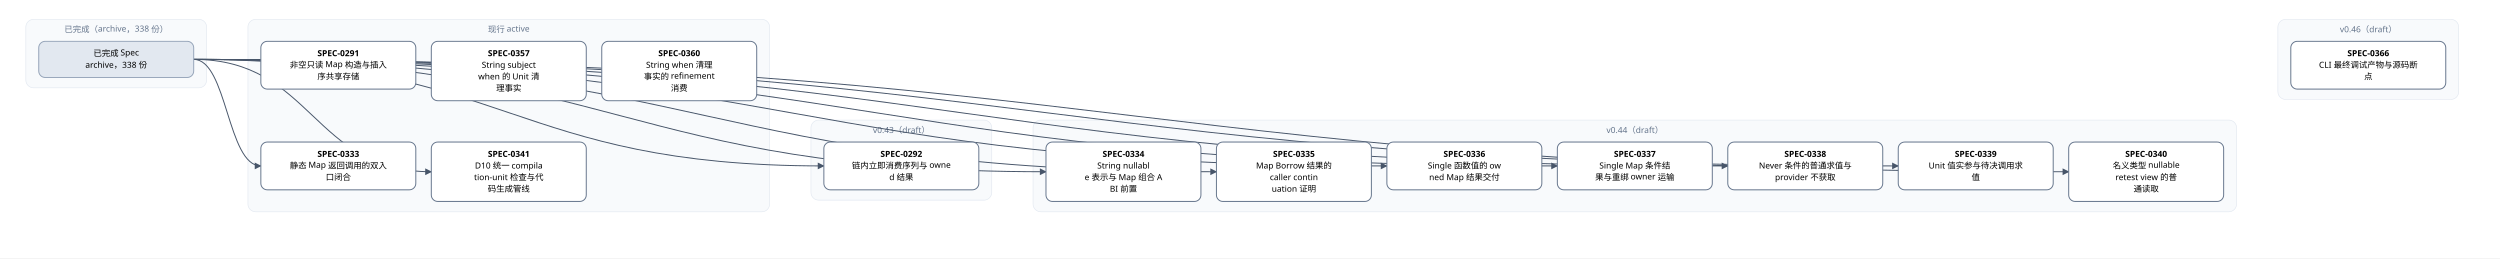
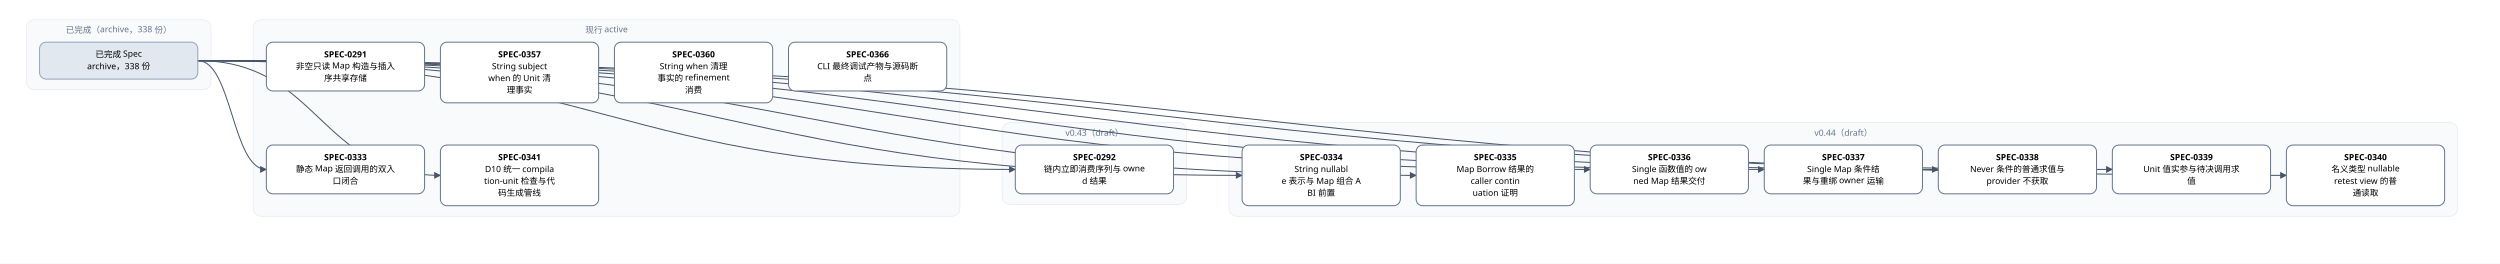
- <svg xmlns="http://www.w3.org/2000/svg" width="3872" height="400" viewBox="0 0 3872 400" font-family="PingFang SC, Microsoft YaHei, sans-serif">
+ <svg xmlns="http://www.w3.org/2000/svg" width="3792" height="400" viewBox="0 0 3792 400" font-family="PingFang SC, Microsoft YaHei, sans-serif">
  <defs>
    <marker id="arrow" viewBox="0 0 10 10" refX="9" refY="5" markerWidth="7" markerHeight="7" orient="auto-start-reverse">
      <path d="M0,0 L10,5 L0,10 z" fill="#475569" />
    </marker>
  </defs>
-   <rect width="3872" height="400" fill="#ffffff" />
+   <rect width="3792" height="400" fill="#ffffff" />
  <rect x="40" y="30" width="280" height="106" rx="12" fill="#f8fafc" stroke="#e2e8f0" />
  <text x="180" y="50" text-anchor="middle" font-size="13" fill="#64748b">已完成（archive，338 份）</text>
-   <rect x="384" y="30" width="808" height="298" rx="12" fill="#f8fafc" stroke="#e2e8f0" />
-   <text x="788" y="50" text-anchor="middle" font-size="13" fill="#64748b">现行 active</text>
-   <rect x="1256" y="186" width="280" height="124" rx="12" fill="#f8fafc" stroke="#e2e8f0" />
-   <text x="1396" y="206" text-anchor="middle" font-size="13" fill="#64748b">v0.43（draft）</text>
-   <rect x="1600" y="186" width="1864" height="142" rx="12" fill="#f8fafc" stroke="#e2e8f0" />
-   <text x="2532" y="206" text-anchor="middle" font-size="13" fill="#64748b">v0.44（draft）</text>
-   <rect x="3528" y="30" width="280" height="124" rx="12" fill="#f8fafc" stroke="#e2e8f0" />
-   <text x="3668" y="50" text-anchor="middle" font-size="13" fill="#64748b">v0.46（draft）</text>
-   <path d="M 300 92 C 788 92, 788 257, 1276 257" fill="none" stroke="#475569" stroke-width="1.5" marker-end="url(#arrow)" />
+   <rect x="384" y="30" width="1072" height="298" rx="12" fill="#f8fafc" stroke="#e2e8f0" />
+   <text x="920" y="50" text-anchor="middle" font-size="13" fill="#64748b">现行 active</text>
+   <rect x="1520" y="186" width="280" height="124" rx="12" fill="#f8fafc" stroke="#e2e8f0" />
+   <text x="1660" y="206" text-anchor="middle" font-size="13" fill="#64748b">v0.43（draft）</text>
+   <rect x="1864" y="186" width="1864" height="142" rx="12" fill="#f8fafc" stroke="#e2e8f0" />
+   <text x="2796" y="206" text-anchor="middle" font-size="13" fill="#64748b">v0.44（draft）</text>
+   <path d="M 300 92 C 920 92, 920 257, 1540 257" fill="none" stroke="#475569" stroke-width="1.5" marker-end="url(#arrow)" />
  <path d="M 300 92 C 352 92, 352 257, 404 257" fill="none" stroke="#475569" stroke-width="1.5" marker-end="url(#arrow)" />
-   <path d="M 300 92 C 960 92, 960 266, 1620 266" fill="none" stroke="#475569" stroke-width="1.5" marker-end="url(#arrow)" />
  <path d="M 300 92 C 1092 92, 1092 266, 1884 266" fill="none" stroke="#475569" stroke-width="1.5" marker-end="url(#arrow)" />
-   <path d="M 300 92 C 1224 92, 1224 257, 2148 257" fill="none" stroke="#475569" stroke-width="1.5" marker-end="url(#arrow)" />
+   <path d="M 300 92 C 1224 92, 1224 266, 2148 266" fill="none" stroke="#475569" stroke-width="1.5" marker-end="url(#arrow)" />
  <path d="M 300 92 C 1356 92, 1356 257, 2412 257" fill="none" stroke="#475569" stroke-width="1.5" marker-end="url(#arrow)" />
  <path d="M 300 92 C 1488 92, 1488 257, 2676 257" fill="none" stroke="#475569" stroke-width="1.5" marker-end="url(#arrow)" />
  <path d="M 300 92 C 1620 92, 1620 257, 2940 257" fill="none" stroke="#475569" stroke-width="1.5" marker-end="url(#arrow)" />
-   <path d="M 300 92 C 1752 92, 1752 266, 3204 266" fill="none" stroke="#475569" stroke-width="1.5" marker-end="url(#arrow)" />
+   <path d="M 300 92 C 1752 92, 1752 257, 3204 257" fill="none" stroke="#475569" stroke-width="1.5" marker-end="url(#arrow)" />
+   <path d="M 300 92 C 1884 92, 1884 266, 3468 266" fill="none" stroke="#475569" stroke-width="1.5" marker-end="url(#arrow)" />
  <path d="M 300 92 C 484 92, 484 266, 668 266" fill="none" stroke="#475569" stroke-width="1.5" marker-end="url(#arrow)" />
  <rect x="404" y="64" width="240" height="74" rx="10" fill="#ffffff" stroke="#64748b" stroke-width="1.5" />
  <text x="524" y="87" text-anchor="middle" font-size="13" font-weight="600">SPEC-0291</text>
  <text x="524" y="105" text-anchor="middle" font-size="13">非空只读 Map 构造与插入</text>
  <text x="524" y="123" text-anchor="middle" font-size="13">序共享存储</text>
-   <rect x="1276" y="220" width="240" height="74" rx="10" fill="#ffffff" stroke="#64748b" stroke-width="1.5" />
-   <text x="1396" y="243" text-anchor="middle" font-size="13" font-weight="600">SPEC-0292</text>
-   <text x="1396" y="261" text-anchor="middle" font-size="13">链内立即消费序列与 owne</text>
-   <text x="1396" y="279" text-anchor="middle" font-size="13">d 结果</text>
+   <rect x="1540" y="220" width="240" height="74" rx="10" fill="#ffffff" stroke="#64748b" stroke-width="1.5" />
+   <text x="1660" y="243" text-anchor="middle" font-size="13" font-weight="600">SPEC-0292</text>
+   <text x="1660" y="261" text-anchor="middle" font-size="13">链内立即消费序列与 owne</text>
+   <text x="1660" y="279" text-anchor="middle" font-size="13">d 结果</text>
  <rect x="404" y="220" width="240" height="74" rx="10" fill="#ffffff" stroke="#64748b" stroke-width="1.5" />
  <text x="524" y="243" text-anchor="middle" font-size="13" font-weight="600">SPEC-0333</text>
  <text x="524" y="261" text-anchor="middle" font-size="13">静态 Map 返回调用的双入</text>
  <text x="524" y="279" text-anchor="middle" font-size="13">口闭合</text>
-   <rect x="1620" y="220" width="240" height="92" rx="10" fill="#ffffff" stroke="#64748b" stroke-width="1.5" />
-   <text x="1740" y="243" text-anchor="middle" font-size="13" font-weight="600">SPEC-0334</text>
-   <text x="1740" y="261" text-anchor="middle" font-size="13">String nullabl</text>
-   <text x="1740" y="279" text-anchor="middle" font-size="13">e 表示与 Map 组合 A</text>
-   <text x="1740" y="297" text-anchor="middle" font-size="13">BI 前置</text>
  <rect x="1884" y="220" width="240" height="92" rx="10" fill="#ffffff" stroke="#64748b" stroke-width="1.5" />
-   <text x="2004" y="243" text-anchor="middle" font-size="13" font-weight="600">SPEC-0335</text>
-   <text x="2004" y="261" text-anchor="middle" font-size="13">Map Borrow 结果的</text>
-   <text x="2004" y="279" text-anchor="middle" font-size="13"> caller contin</text>
-   <text x="2004" y="297" text-anchor="middle" font-size="13">uation 证明</text>
-   <rect x="2148" y="220" width="240" height="74" rx="10" fill="#ffffff" stroke="#64748b" stroke-width="1.5" />
-   <text x="2268" y="243" text-anchor="middle" font-size="13" font-weight="600">SPEC-0336</text>
-   <text x="2268" y="261" text-anchor="middle" font-size="13">Single 函数值的 ow</text>
-   <text x="2268" y="279" text-anchor="middle" font-size="13">ned Map 结果交付</text>
+   <text x="2004" y="243" text-anchor="middle" font-size="13" font-weight="600">SPEC-0334</text>
+   <text x="2004" y="261" text-anchor="middle" font-size="13">String nullabl</text>
+   <text x="2004" y="279" text-anchor="middle" font-size="13">e 表示与 Map 组合 A</text>
+   <text x="2004" y="297" text-anchor="middle" font-size="13">BI 前置</text>
+   <rect x="2148" y="220" width="240" height="92" rx="10" fill="#ffffff" stroke="#64748b" stroke-width="1.5" />
+   <text x="2268" y="243" text-anchor="middle" font-size="13" font-weight="600">SPEC-0335</text>
+   <text x="2268" y="261" text-anchor="middle" font-size="13">Map Borrow 结果的</text>
+   <text x="2268" y="279" text-anchor="middle" font-size="13"> caller contin</text>
+   <text x="2268" y="297" text-anchor="middle" font-size="13">uation 证明</text>
  <rect x="2412" y="220" width="240" height="74" rx="10" fill="#ffffff" stroke="#64748b" stroke-width="1.5" />
-   <text x="2532" y="243" text-anchor="middle" font-size="13" font-weight="600">SPEC-0337</text>
-   <text x="2532" y="261" text-anchor="middle" font-size="13">Single Map 条件结</text>
-   <text x="2532" y="279" text-anchor="middle" font-size="13">果与重绑 owner 运输</text>
+   <text x="2532" y="243" text-anchor="middle" font-size="13" font-weight="600">SPEC-0336</text>
+   <text x="2532" y="261" text-anchor="middle" font-size="13">Single 函数值的 ow</text>
+   <text x="2532" y="279" text-anchor="middle" font-size="13">ned Map 结果交付</text>
  <rect x="2676" y="220" width="240" height="74" rx="10" fill="#ffffff" stroke="#64748b" stroke-width="1.5" />
-   <text x="2796" y="243" text-anchor="middle" font-size="13" font-weight="600">SPEC-0338</text>
-   <text x="2796" y="261" text-anchor="middle" font-size="13">Never 条件的普通求值与</text>
-   <text x="2796" y="279" text-anchor="middle" font-size="13"> provider 不获取</text>
+   <text x="2796" y="243" text-anchor="middle" font-size="13" font-weight="600">SPEC-0337</text>
+   <text x="2796" y="261" text-anchor="middle" font-size="13">Single Map 条件结</text>
+   <text x="2796" y="279" text-anchor="middle" font-size="13">果与重绑 owner 运输</text>
  <rect x="2940" y="220" width="240" height="74" rx="10" fill="#ffffff" stroke="#64748b" stroke-width="1.5" />
-   <text x="3060" y="243" text-anchor="middle" font-size="13" font-weight="600">SPEC-0339</text>
-   <text x="3060" y="261" text-anchor="middle" font-size="13">Unit 值实参与待决调用求</text>
-   <text x="3060" y="279" text-anchor="middle" font-size="13">值</text>
-   <rect x="3204" y="220" width="240" height="92" rx="10" fill="#ffffff" stroke="#64748b" stroke-width="1.5" />
-   <text x="3324" y="243" text-anchor="middle" font-size="13" font-weight="600">SPEC-0340</text>
-   <text x="3324" y="261" text-anchor="middle" font-size="13">名义类型 nullable </text>
-   <text x="3324" y="279" text-anchor="middle" font-size="13">retest view 的普</text>
-   <text x="3324" y="297" text-anchor="middle" font-size="13">通读取</text>
+   <text x="3060" y="243" text-anchor="middle" font-size="13" font-weight="600">SPEC-0338</text>
+   <text x="3060" y="261" text-anchor="middle" font-size="13">Never 条件的普通求值与</text>
+   <text x="3060" y="279" text-anchor="middle" font-size="13"> provider 不获取</text>
+   <rect x="3204" y="220" width="240" height="74" rx="10" fill="#ffffff" stroke="#64748b" stroke-width="1.5" />
+   <text x="3324" y="243" text-anchor="middle" font-size="13" font-weight="600">SPEC-0339</text>
+   <text x="3324" y="261" text-anchor="middle" font-size="13">Unit 值实参与待决调用求</text>
+   <text x="3324" y="279" text-anchor="middle" font-size="13">值</text>
+   <rect x="3468" y="220" width="240" height="92" rx="10" fill="#ffffff" stroke="#64748b" stroke-width="1.5" />
+   <text x="3588" y="243" text-anchor="middle" font-size="13" font-weight="600">SPEC-0340</text>
+   <text x="3588" y="261" text-anchor="middle" font-size="13">名义类型 nullable </text>
+   <text x="3588" y="279" text-anchor="middle" font-size="13">retest view 的普</text>
+   <text x="3588" y="297" text-anchor="middle" font-size="13">通读取</text>
  <rect x="668" y="220" width="240" height="92" rx="10" fill="#ffffff" stroke="#64748b" stroke-width="1.5" />
  <text x="788" y="243" text-anchor="middle" font-size="13" font-weight="600">SPEC-0341</text>
  <text x="788" y="261" text-anchor="middle" font-size="13">D10 统一 compila</text>
  <text x="788" y="279" text-anchor="middle" font-size="13">tion-unit 检查与代</text>
  <text x="788" y="297" text-anchor="middle" font-size="13">码生成管线</text>
  <rect x="668" y="64" width="240" height="92" rx="10" fill="#ffffff" stroke="#64748b" stroke-width="1.5" />
  <text x="788" y="87" text-anchor="middle" font-size="13" font-weight="600">SPEC-0357</text>
  <text x="788" y="105" text-anchor="middle" font-size="13">String subject</text>
  <text x="788" y="123" text-anchor="middle" font-size="13"> when 的 Unit 清</text>
  <text x="788" y="141" text-anchor="middle" font-size="13">理事实</text>
  <rect x="932" y="64" width="240" height="92" rx="10" fill="#ffffff" stroke="#64748b" stroke-width="1.5" />
  <text x="1052" y="87" text-anchor="middle" font-size="13" font-weight="600">SPEC-0360</text>
  <text x="1052" y="105" text-anchor="middle" font-size="13">String when 清理</text>
  <text x="1052" y="123" text-anchor="middle" font-size="13">事实的 refinement</text>
  <text x="1052" y="141" text-anchor="middle" font-size="13"> 消费</text>
-   <rect x="3548" y="64" width="240" height="74" rx="10" fill="#ffffff" stroke="#64748b" stroke-width="1.5" />
-   <text x="3668" y="87" text-anchor="middle" font-size="13" font-weight="600">SPEC-0366</text>
-   <text x="3668" y="105" text-anchor="middle" font-size="13">CLI 最终调试产物与源码断</text>
-   <text x="3668" y="123" text-anchor="middle" font-size="13">点</text>
+   <rect x="1196" y="64" width="240" height="74" rx="10" fill="#ffffff" stroke="#64748b" stroke-width="1.5" />
+   <text x="1316" y="87" text-anchor="middle" font-size="13" font-weight="600">SPEC-0366</text>
+   <text x="1316" y="105" text-anchor="middle" font-size="13">CLI 最终调试产物与源码断</text>
+   <text x="1316" y="123" text-anchor="middle" font-size="13">点</text>
  <rect x="60" y="64" width="240" height="56" rx="10" fill="#e2e8f0" stroke="#94a3b8" stroke-width="1.5" />
  <text x="180" y="87" text-anchor="middle" font-size="13">已完成 Spec</text>
  <text x="180" y="105" text-anchor="middle" font-size="13">archive，338 份</text>
</svg>
